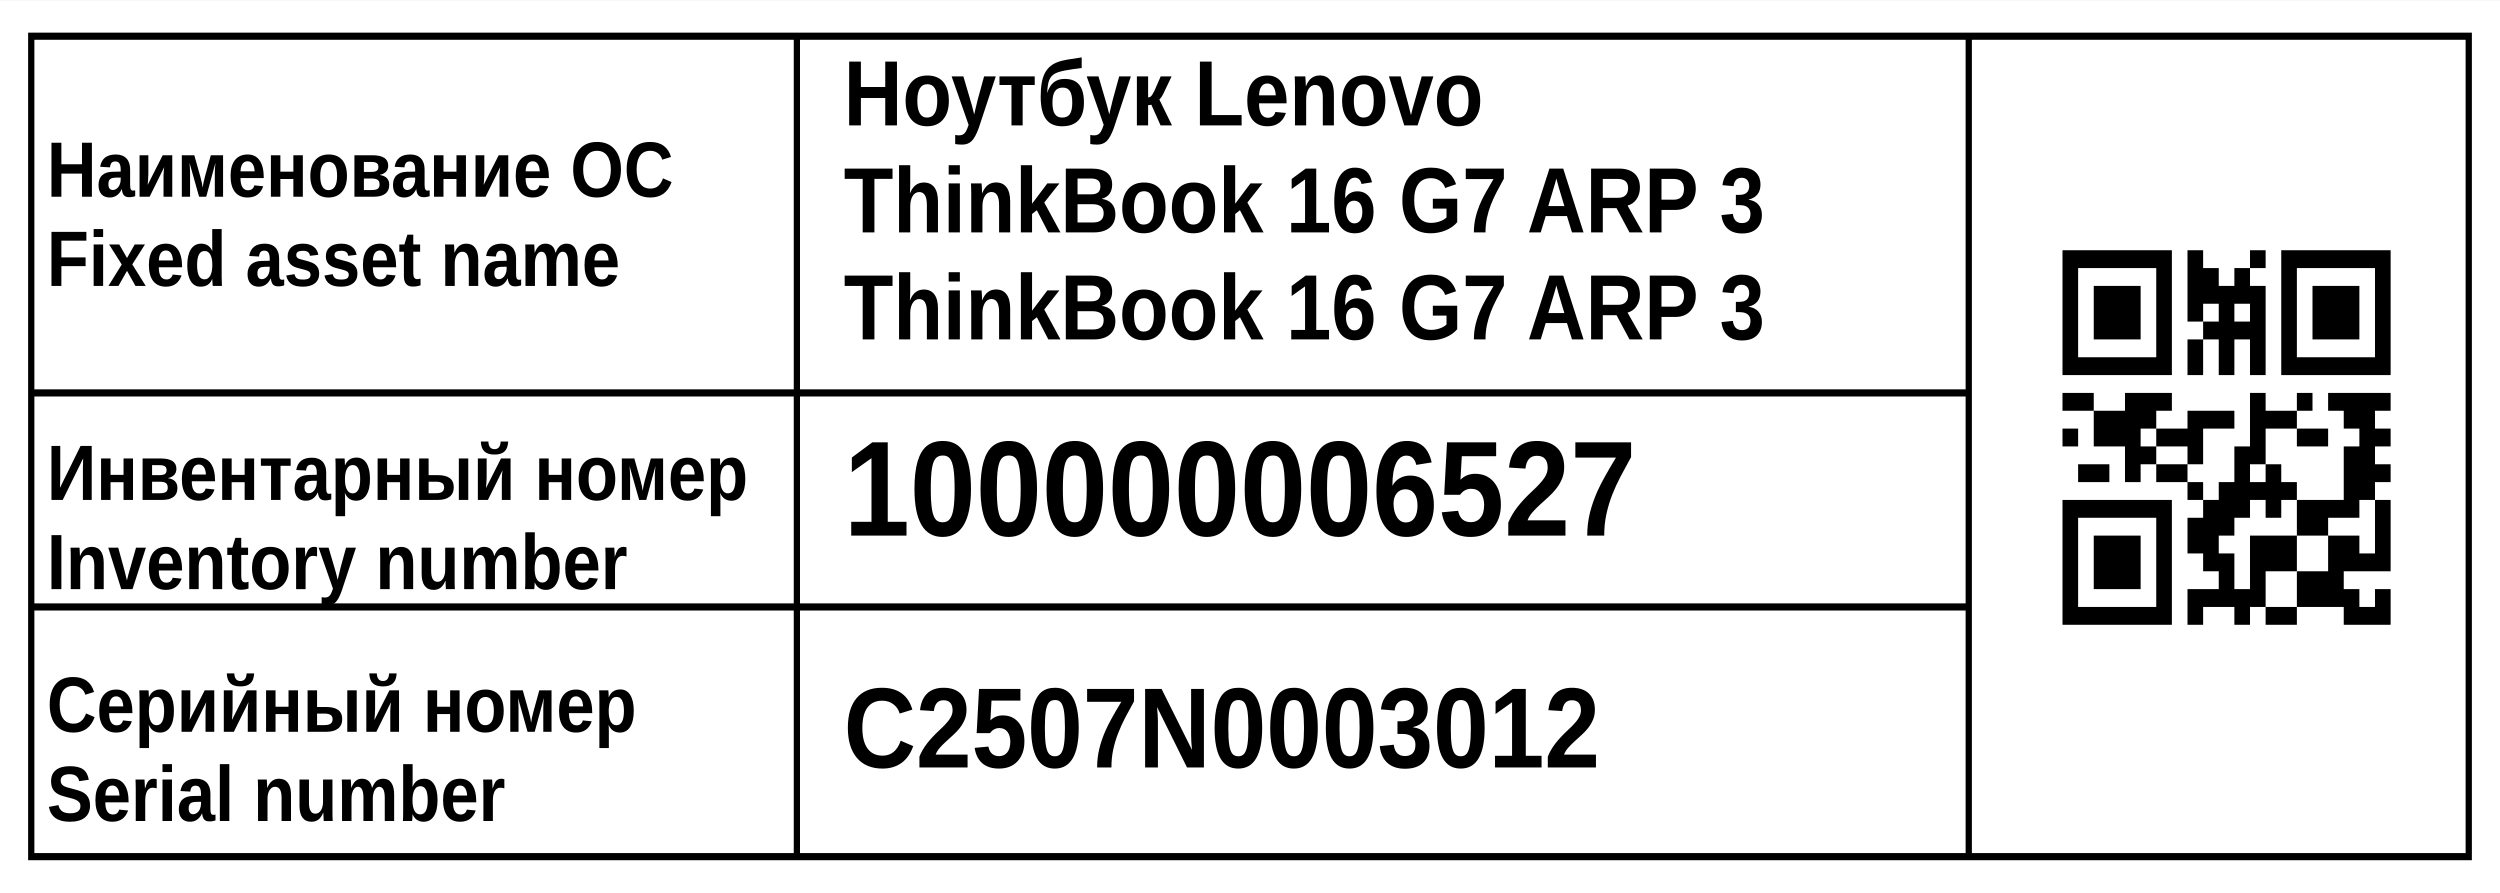
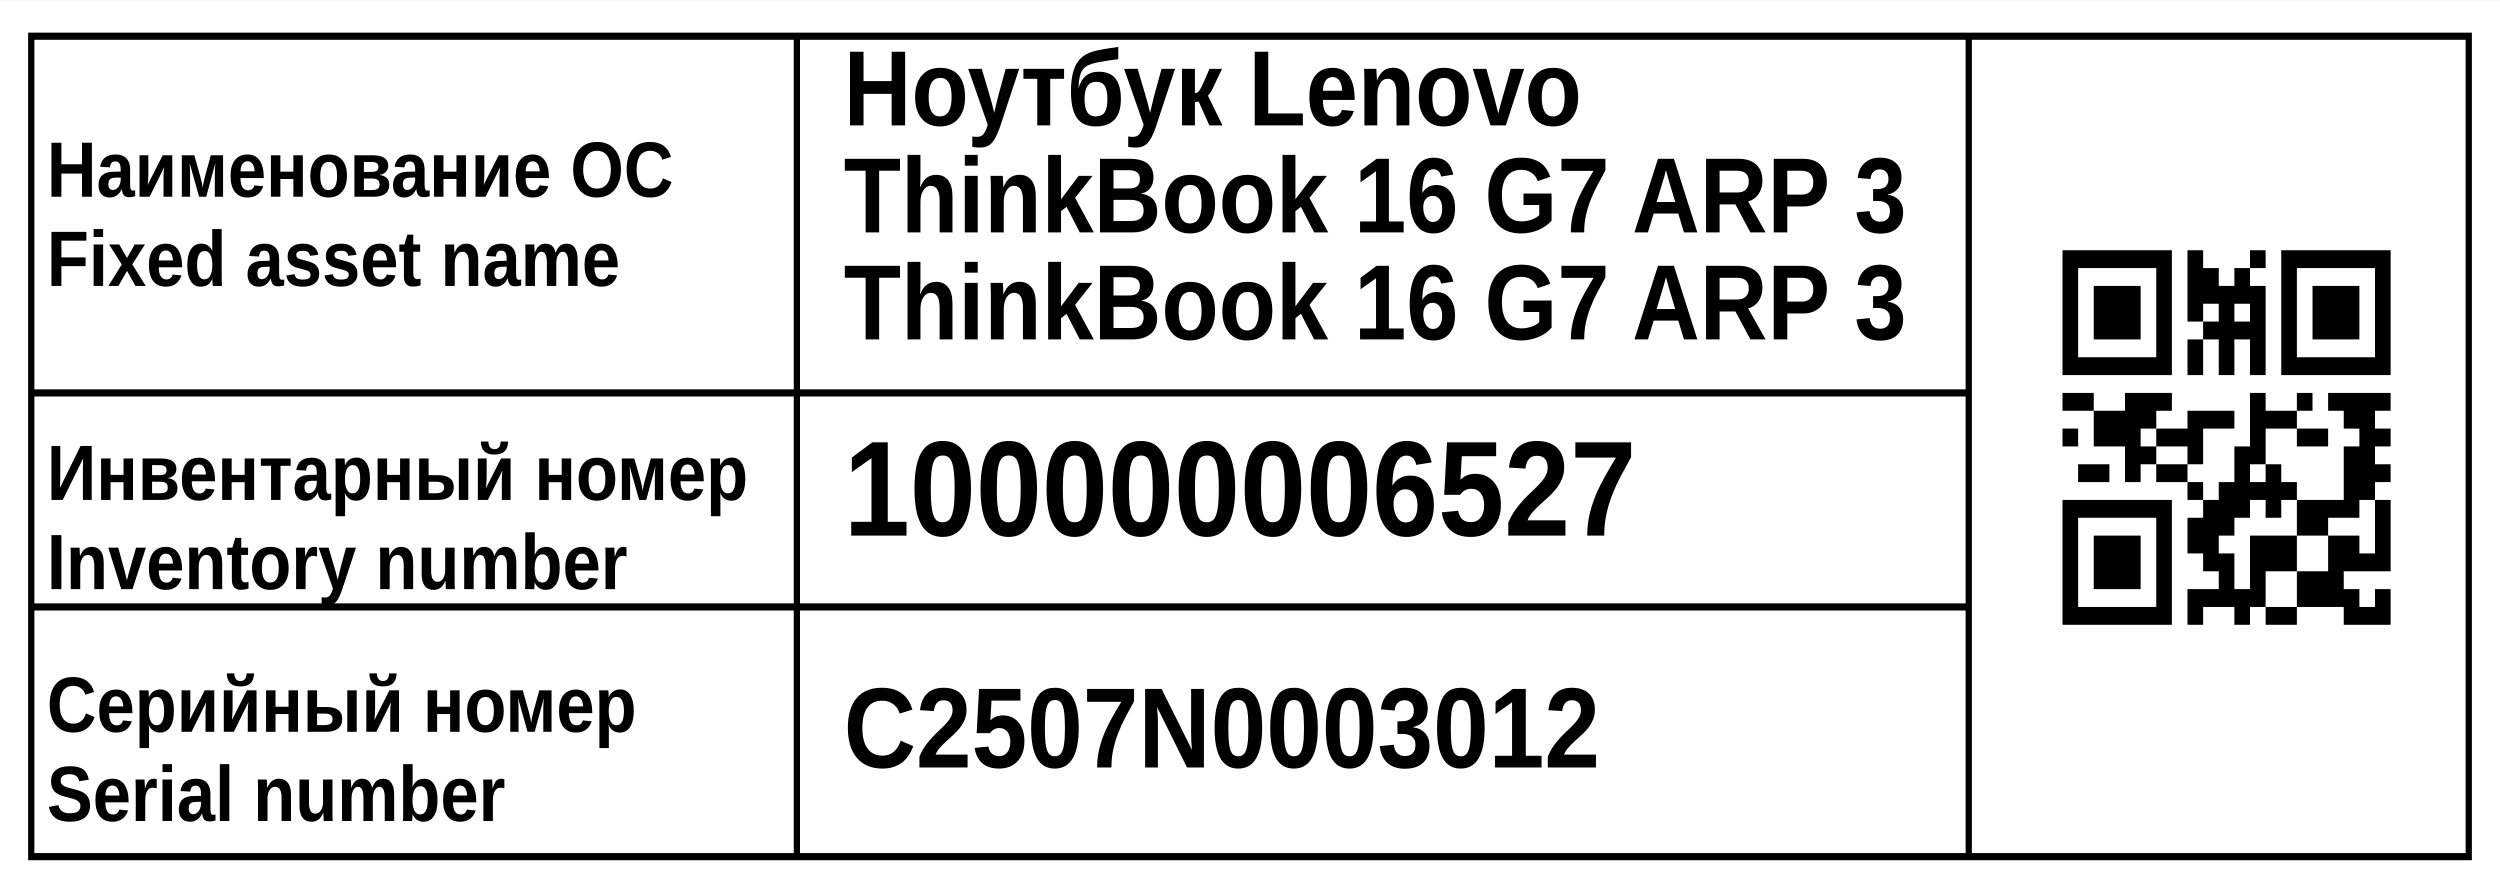
<svg xmlns="http://www.w3.org/2000/svg" width="70mm" height="25mm" viewBox="0 0 827 295">
  <g transform="scale(1.03375 1.18)">
    <rect width="100%" height="100%" fill="white" />
    <rect x="10" y="10" width="780" height="230" fill="none" stroke="black" stroke-width="2" />
    <line x1="255" y1="10" x2="255" y2="240" stroke="black" stroke-width="2" />
    <line x1="630" y1="10" x2="630" y2="240" stroke="black" stroke-width="2" />
    <line x1="10" y1="110" x2="630" y2="110" stroke="black" stroke-width="2" />
    <line x1="10" y1="170" x2="630" y2="170" stroke="black" stroke-width="2" />
    <g font-family="Arial, sans-serif" font-weight="bold" font-size="22" fill="black">
      <text x="15" y="55">Наименование ОС</text>
      <text x="15" y="80">Fixed asset name</text>
      <text x="15" y="140">Инвентарный номер</text>
      <text x="15" y="165">Inventory number</text>
      <text x="15" y="205">Серийный номер</text>
      <text x="15" y="230">Serial number</text>
    </g>
    <g font-family="Arial, sans-serif" font-size="26" fill="black">
-       <text font-weight="bold" x="270" y="35">Ноутбук Lenovo</text>
-       <text font-weight="bold" x="270" y="65">ThinkBook 16 G7 ARP 3</text>
-       <text font-weight="bold" x="270" y="95">ThinkBook 16 G7 ARP 3</text>
+       <text font-size="30" font-weight="bold" x="270" y="35">Ноутбук Lenovo</text>
+       <text font-size="30" font-weight="bold" x="270" y="65">ThinkBook 16 G7 ARP 3</text>
+       <text font-size="30" font-weight="bold" x="270" y="95">ThinkBook 16 G7 ARP 3</text>
      <text font-size="38" font-weight="bold" x="270" y="150">100000006527</text>
      <text font-size="32" font-weight="bold" x="270" y="215">C2507N0003012</text>
    </g>
    <g transform="translate(660, 70)">
      <path d="M 0 0 h 5 v 5 h -5 Z M 5 0 h 5 v 5 h -5 Z M 10 0 h 5 v 5 h -5 Z M 15 0 h 5 v 5 h -5 Z M 20 0 h 5 v 5 h -5 Z M 25 0 h 5 v 5 h -5 Z M 30 0 h 5 v 5 h -5 Z M 40 0 h 5 v 5 h -5 Z M 60 0 h 5 v 5 h -5 Z M 70 0 h 5 v 5 h -5 Z M 75 0 h 5 v 5 h -5 Z M 80 0 h 5 v 5 h -5 Z M 85 0 h 5 v 5 h -5 Z M 90 0 h 5 v 5 h -5 Z M 95 0 h 5 v 5 h -5 Z M 100 0 h 5 v 5 h -5 Z M 0 5 h 5 v 5 h -5 Z M 30 5 h 5 v 5 h -5 Z M 40 5 h 5 v 5 h -5 Z M 45 5 h 5 v 5 h -5 Z M 55 5 h 5 v 5 h -5 Z M 70 5 h 5 v 5 h -5 Z M 100 5 h 5 v 5 h -5 Z M 0 10 h 5 v 5 h -5 Z M 10 10 h 5 v 5 h -5 Z M 15 10 h 5 v 5 h -5 Z M 20 10 h 5 v 5 h -5 Z M 30 10 h 5 v 5 h -5 Z M 40 10 h 5 v 5 h -5 Z M 45 10 h 5 v 5 h -5 Z M 50 10 h 5 v 5 h -5 Z M 55 10 h 5 v 5 h -5 Z M 60 10 h 5 v 5 h -5 Z M 70 10 h 5 v 5 h -5 Z M 80 10 h 5 v 5 h -5 Z M 85 10 h 5 v 5 h -5 Z M 90 10 h 5 v 5 h -5 Z M 100 10 h 5 v 5 h -5 Z M 0 15 h 5 v 5 h -5 Z M 10 15 h 5 v 5 h -5 Z M 15 15 h 5 v 5 h -5 Z M 20 15 h 5 v 5 h -5 Z M 30 15 h 5 v 5 h -5 Z M 40 15 h 5 v 5 h -5 Z M 50 15 h 5 v 5 h -5 Z M 60 15 h 5 v 5 h -5 Z M 70 15 h 5 v 5 h -5 Z M 80 15 h 5 v 5 h -5 Z M 85 15 h 5 v 5 h -5 Z M 90 15 h 5 v 5 h -5 Z M 100 15 h 5 v 5 h -5 Z M 0 20 h 5 v 5 h -5 Z M 10 20 h 5 v 5 h -5 Z M 15 20 h 5 v 5 h -5 Z M 20 20 h 5 v 5 h -5 Z M 30 20 h 5 v 5 h -5 Z M 45 20 h 5 v 5 h -5 Z M 50 20 h 5 v 5 h -5 Z M 55 20 h 5 v 5 h -5 Z M 60 20 h 5 v 5 h -5 Z M 70 20 h 5 v 5 h -5 Z M 80 20 h 5 v 5 h -5 Z M 85 20 h 5 v 5 h -5 Z M 90 20 h 5 v 5 h -5 Z M 100 20 h 5 v 5 h -5 Z M 0 25 h 5 v 5 h -5 Z M 30 25 h 5 v 5 h -5 Z M 40 25 h 5 v 5 h -5 Z M 50 25 h 5 v 5 h -5 Z M 60 25 h 5 v 5 h -5 Z M 70 25 h 5 v 5 h -5 Z M 100 25 h 5 v 5 h -5 Z M 0 30 h 5 v 5 h -5 Z M 5 30 h 5 v 5 h -5 Z M 10 30 h 5 v 5 h -5 Z M 15 30 h 5 v 5 h -5 Z M 20 30 h 5 v 5 h -5 Z M 25 30 h 5 v 5 h -5 Z M 30 30 h 5 v 5 h -5 Z M 40 30 h 5 v 5 h -5 Z M 50 30 h 5 v 5 h -5 Z M 60 30 h 5 v 5 h -5 Z M 70 30 h 5 v 5 h -5 Z M 75 30 h 5 v 5 h -5 Z M 80 30 h 5 v 5 h -5 Z M 85 30 h 5 v 5 h -5 Z M 90 30 h 5 v 5 h -5 Z M 95 30 h 5 v 5 h -5 Z M 100 30 h 5 v 5 h -5 Z M 0 40 h 5 v 5 h -5 Z M 5 40 h 5 v 5 h -5 Z M 20 40 h 5 v 5 h -5 Z M 25 40 h 5 v 5 h -5 Z M 30 40 h 5 v 5 h -5 Z M 60 40 h 5 v 5 h -5 Z M 75 40 h 5 v 5 h -5 Z M 85 40 h 5 v 5 h -5 Z M 90 40 h 5 v 5 h -5 Z M 95 40 h 5 v 5 h -5 Z M 100 40 h 5 v 5 h -5 Z M 10 45 h 5 v 5 h -5 Z M 15 45 h 5 v 5 h -5 Z M 20 45 h 5 v 5 h -5 Z M 25 45 h 5 v 5 h -5 Z M 40 45 h 5 v 5 h -5 Z M 45 45 h 5 v 5 h -5 Z M 50 45 h 5 v 5 h -5 Z M 60 45 h 5 v 5 h -5 Z M 65 45 h 5 v 5 h -5 Z M 70 45 h 5 v 5 h -5 Z M 90 45 h 5 v 5 h -5 Z M 95 45 h 5 v 5 h -5 Z M 0 50 h 5 v 5 h -5 Z M 10 50 h 5 v 5 h -5 Z M 15 50 h 5 v 5 h -5 Z M 20 50 h 5 v 5 h -5 Z M 30 50 h 5 v 5 h -5 Z M 35 50 h 5 v 5 h -5 Z M 40 50 h 5 v 5 h -5 Z M 60 50 h 5 v 5 h -5 Z M 75 50 h 5 v 5 h -5 Z M 80 50 h 5 v 5 h -5 Z M 95 50 h 5 v 5 h -5 Z M 100 50 h 5 v 5 h -5 Z M 20 55 h 5 v 5 h -5 Z M 25 55 h 5 v 5 h -5 Z M 40 55 h 5 v 5 h -5 Z M 55 55 h 5 v 5 h -5 Z M 60 55 h 5 v 5 h -5 Z M 90 55 h 5 v 5 h -5 Z M 95 55 h 5 v 5 h -5 Z M 5 60 h 5 v 5 h -5 Z M 10 60 h 5 v 5 h -5 Z M 20 60 h 5 v 5 h -5 Z M 30 60 h 5 v 5 h -5 Z M 35 60 h 5 v 5 h -5 Z M 55 60 h 5 v 5 h -5 Z M 65 60 h 5 v 5 h -5 Z M 90 60 h 5 v 5 h -5 Z M 95 60 h 5 v 5 h -5 Z M 100 60 h 5 v 5 h -5 Z M 40 65 h 5 v 5 h -5 Z M 50 65 h 5 v 5 h -5 Z M 55 65 h 5 v 5 h -5 Z M 60 65 h 5 v 5 h -5 Z M 65 65 h 5 v 5 h -5 Z M 70 65 h 5 v 5 h -5 Z M 90 65 h 5 v 5 h -5 Z M 95 65 h 5 v 5 h -5 Z M 0 70 h 5 v 5 h -5 Z M 5 70 h 5 v 5 h -5 Z M 10 70 h 5 v 5 h -5 Z M 15 70 h 5 v 5 h -5 Z M 20 70 h 5 v 5 h -5 Z M 25 70 h 5 v 5 h -5 Z M 30 70 h 5 v 5 h -5 Z M 45 70 h 5 v 5 h -5 Z M 50 70 h 5 v 5 h -5 Z M 55 70 h 5 v 5 h -5 Z M 65 70 h 5 v 5 h -5 Z M 75 70 h 5 v 5 h -5 Z M 80 70 h 5 v 5 h -5 Z M 85 70 h 5 v 5 h -5 Z M 90 70 h 5 v 5 h -5 Z M 100 70 h 5 v 5 h -5 Z M 0 75 h 5 v 5 h -5 Z M 30 75 h 5 v 5 h -5 Z M 40 75 h 5 v 5 h -5 Z M 45 75 h 5 v 5 h -5 Z M 50 75 h 5 v 5 h -5 Z M 75 75 h 5 v 5 h -5 Z M 80 75 h 5 v 5 h -5 Z M 100 75 h 5 v 5 h -5 Z M 0 80 h 5 v 5 h -5 Z M 10 80 h 5 v 5 h -5 Z M 15 80 h 5 v 5 h -5 Z M 20 80 h 5 v 5 h -5 Z M 30 80 h 5 v 5 h -5 Z M 40 80 h 5 v 5 h -5 Z M 45 80 h 5 v 5 h -5 Z M 60 80 h 5 v 5 h -5 Z M 65 80 h 5 v 5 h -5 Z M 70 80 h 5 v 5 h -5 Z M 85 80 h 5 v 5 h -5 Z M 90 80 h 5 v 5 h -5 Z M 100 80 h 5 v 5 h -5 Z M 0 85 h 5 v 5 h -5 Z M 10 85 h 5 v 5 h -5 Z M 15 85 h 5 v 5 h -5 Z M 20 85 h 5 v 5 h -5 Z M 30 85 h 5 v 5 h -5 Z M 45 85 h 5 v 5 h -5 Z M 50 85 h 5 v 5 h -5 Z M 60 85 h 5 v 5 h -5 Z M 65 85 h 5 v 5 h -5 Z M 70 85 h 5 v 5 h -5 Z M 85 85 h 5 v 5 h -5 Z M 90 85 h 5 v 5 h -5 Z M 95 85 h 5 v 5 h -5 Z M 100 85 h 5 v 5 h -5 Z M 0 90 h 5 v 5 h -5 Z M 10 90 h 5 v 5 h -5 Z M 15 90 h 5 v 5 h -5 Z M 20 90 h 5 v 5 h -5 Z M 30 90 h 5 v 5 h -5 Z M 50 90 h 5 v 5 h -5 Z M 60 90 h 5 v 5 h -5 Z M 75 90 h 5 v 5 h -5 Z M 80 90 h 5 v 5 h -5 Z M 85 90 h 5 v 5 h -5 Z M 0 95 h 5 v 5 h -5 Z M 30 95 h 5 v 5 h -5 Z M 40 95 h 5 v 5 h -5 Z M 45 95 h 5 v 5 h -5 Z M 50 95 h 5 v 5 h -5 Z M 55 95 h 5 v 5 h -5 Z M 60 95 h 5 v 5 h -5 Z M 75 95 h 5 v 5 h -5 Z M 80 95 h 5 v 5 h -5 Z M 85 95 h 5 v 5 h -5 Z M 90 95 h 5 v 5 h -5 Z M 100 95 h 5 v 5 h -5 Z M 0 100 h 5 v 5 h -5 Z M 5 100 h 5 v 5 h -5 Z M 10 100 h 5 v 5 h -5 Z M 15 100 h 5 v 5 h -5 Z M 20 100 h 5 v 5 h -5 Z M 25 100 h 5 v 5 h -5 Z M 30 100 h 5 v 5 h -5 Z M 40 100 h 5 v 5 h -5 Z M 55 100 h 5 v 5 h -5 Z M 65 100 h 5 v 5 h -5 Z M 70 100 h 5 v 5 h -5 Z M 90 100 h 5 v 5 h -5 Z M 95 100 h 5 v 5 h -5 Z M 100 100 h 5 v 5 h -5 Z" fill="black" />
    </g>
  </g>
</svg>
